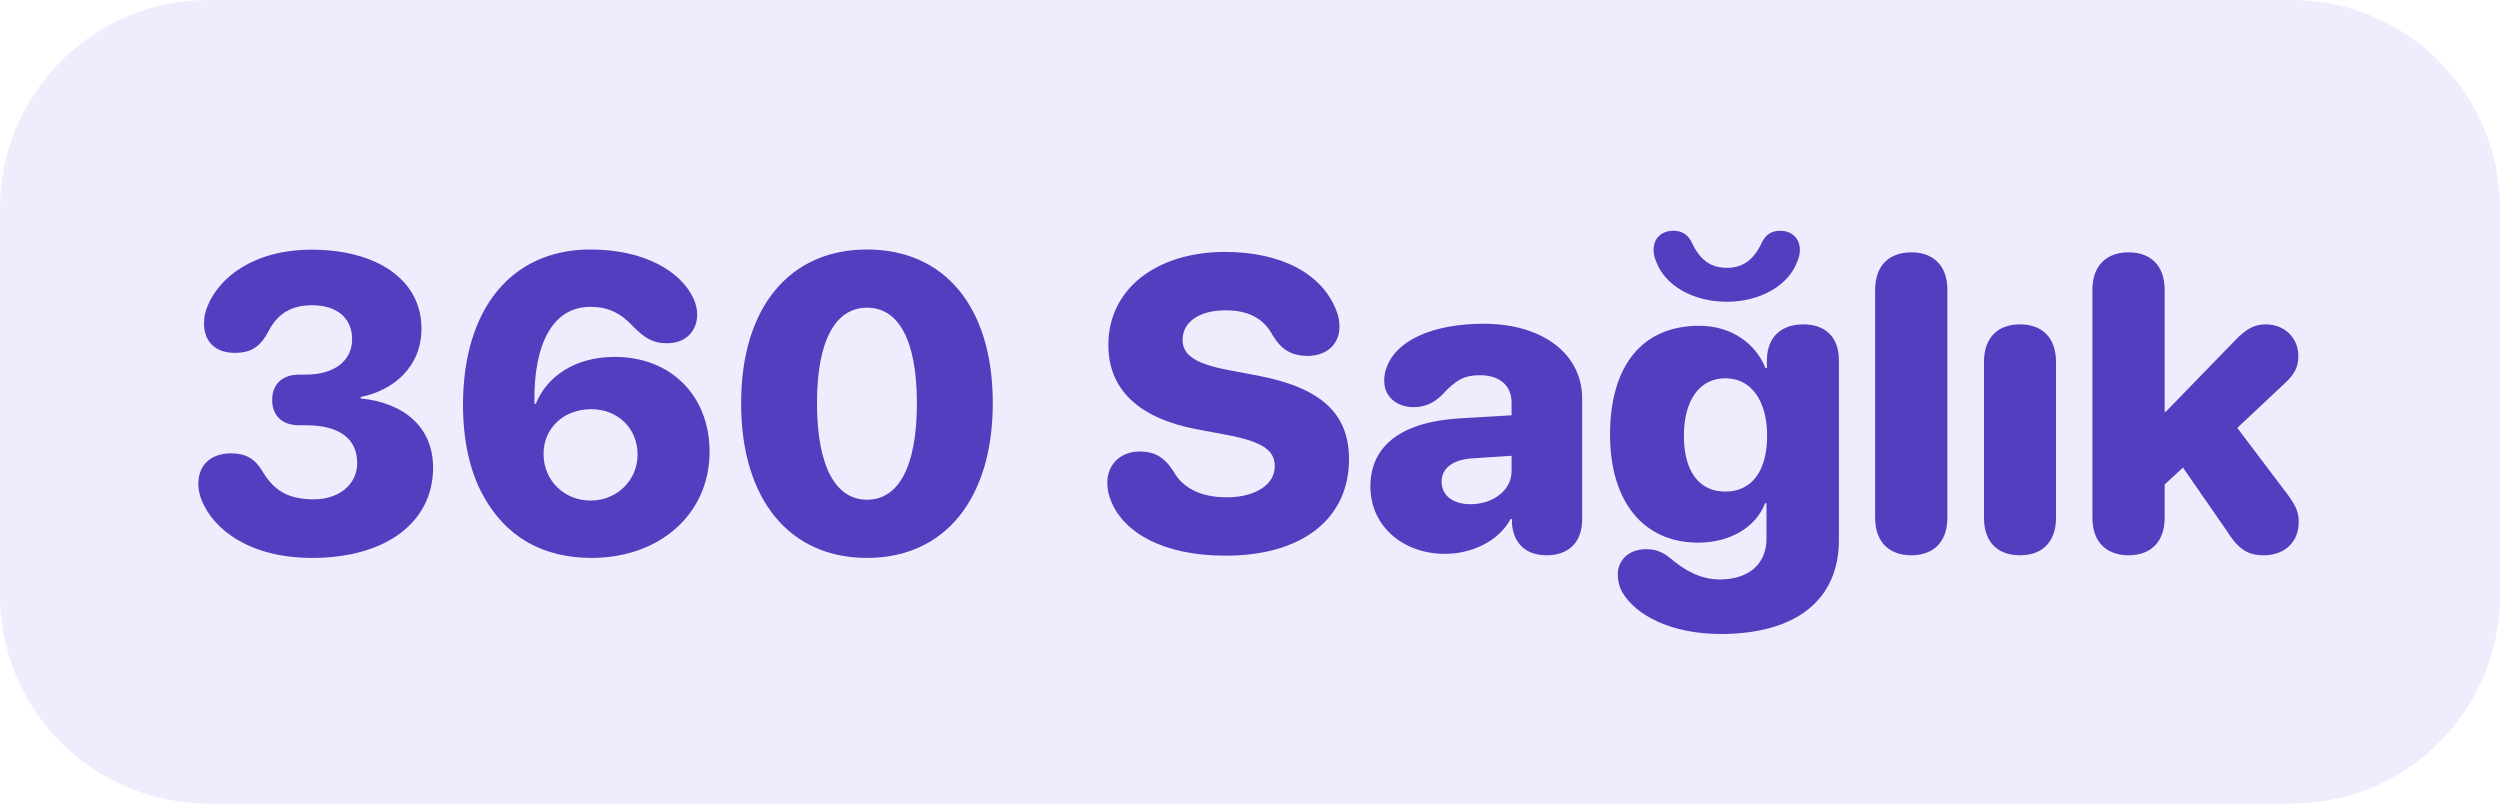
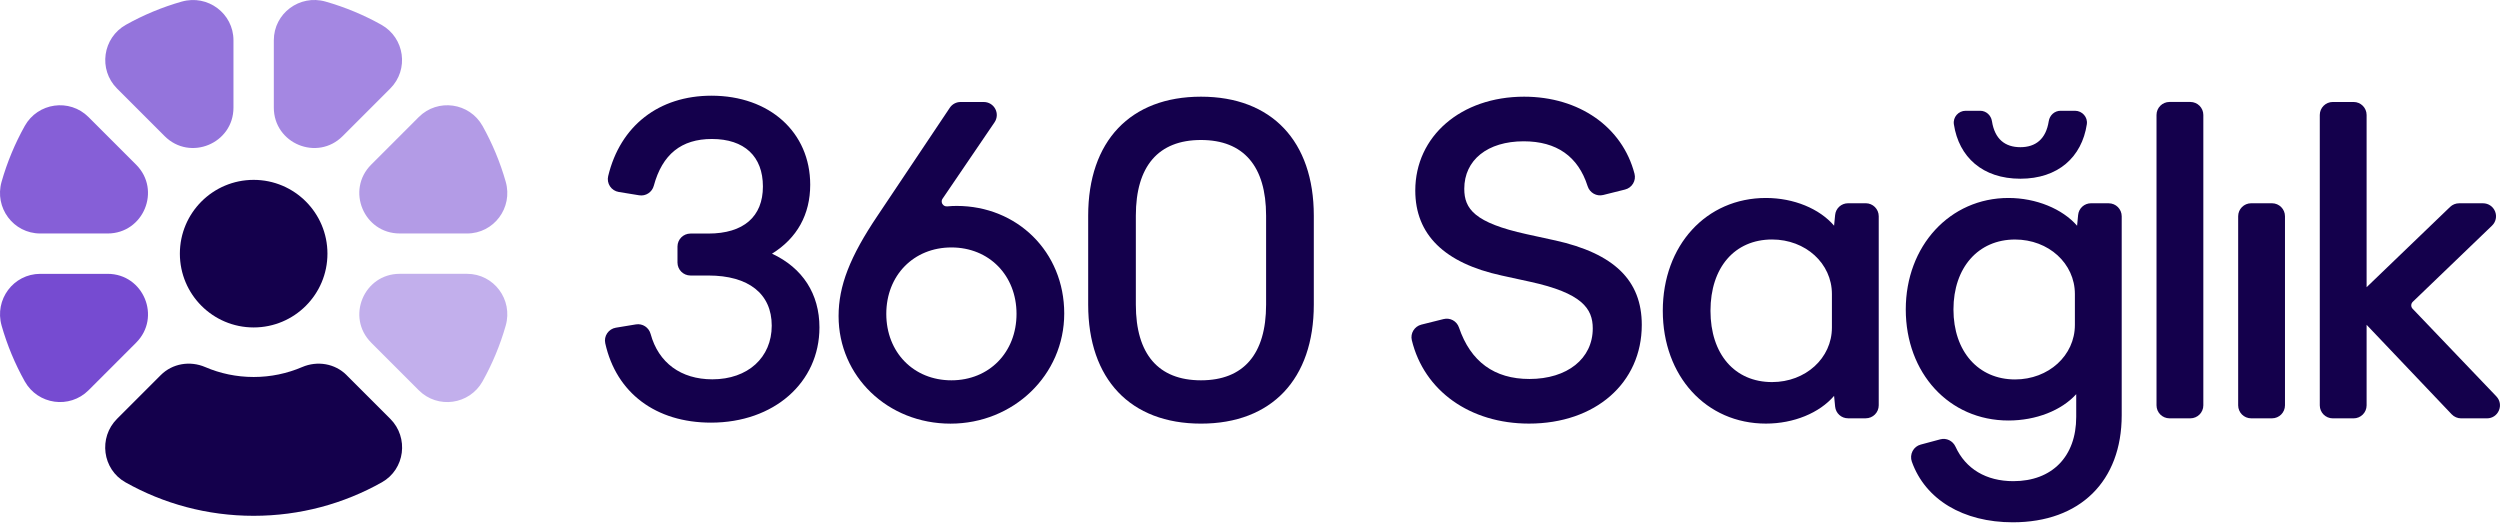
- <svg xmlns="http://www.w3.org/2000/svg" width="168" height="54" viewBox="0 0 168 54" fill="none">
-   <rect width="168" height="54" rx="14" fill="#EEEDFD" />
-   <path d="M20.969 37.492C16.771 37.492 14.365 35.578 13.572 33.664C13.408 33.281 13.326 32.871 13.326 32.516C13.326 31.258 14.16 30.465 15.527 30.465C16.484 30.465 17.1 30.807 17.592 31.6C18.316 32.83 19.205 33.555 21.078 33.555C22.801 33.555 24.004 32.543 24.004 31.121C24.004 29.467 22.773 28.578 20.586 28.578H20.107C18.918 28.578 18.289 27.895 18.289 26.869C18.289 25.871 18.918 25.174 20.107 25.174H20.559C22.486 25.174 23.662 24.23 23.662 22.795C23.662 21.4 22.678 20.512 20.969 20.512C19.561 20.512 18.645 21.086 18.043 22.262C17.482 23.314 16.881 23.711 15.773 23.711C14.406 23.711 13.709 22.891 13.709 21.742C13.709 21.318 13.777 20.977 13.955 20.553C14.734 18.639 17.059 16.779 20.941 16.779C25.234 16.779 28.324 18.734 28.324 22.084C28.324 24.613 26.492 26.227 24.236 26.678V26.773C27.217 27.074 29.104 28.756 29.104 31.422C29.104 35.113 25.918 37.492 20.969 37.492ZM39.754 37.492C36.514 37.492 33.957 36.111 32.398 33.172C31.578 31.641 31.113 29.59 31.113 27.211C31.113 20.73 34.395 16.766 39.672 16.766C43.336 16.766 45.77 18.256 46.603 20.061C46.768 20.43 46.85 20.771 46.85 21.141C46.85 22.207 46.125 23.068 44.812 23.068C43.828 23.068 43.268 22.658 42.57 21.961C41.695 21.018 40.861 20.621 39.672 20.621C37.088 20.621 35.885 23.205 35.912 26.91V27.129H36.008C36.76 25.283 38.647 23.984 41.312 23.984C45.154 23.984 47.684 26.664 47.684 30.355C47.684 34.539 44.334 37.492 39.754 37.492ZM39.685 33.637C41.449 33.637 42.83 32.297 42.844 30.574C42.857 28.77 41.504 27.498 39.727 27.498C37.908 27.498 36.527 28.742 36.527 30.506C36.527 32.283 37.908 33.637 39.685 33.637ZM58.266 37.492C53.043 37.492 49.803 33.555 49.803 27.102C49.803 20.621 53.084 16.766 58.266 16.766C63.461 16.766 66.715 20.607 66.715 27.088C66.715 33.527 63.488 37.492 58.266 37.492ZM58.266 33.582C60.357 33.582 61.615 31.408 61.615 27.102C61.615 22.781 60.344 20.676 58.266 20.676C56.188 20.676 54.902 22.795 54.902 27.088C54.902 31.408 56.188 33.582 58.266 33.582ZM82.356 37.342C78.076 37.342 75.492 35.728 74.672 33.691C74.494 33.281 74.412 32.857 74.412 32.447C74.412 31.189 75.314 30.342 76.586 30.342C77.557 30.342 78.213 30.684 78.856 31.668C79.525 32.898 80.852 33.418 82.438 33.418C84.393 33.418 85.664 32.543 85.664 31.34C85.664 30.246 84.83 29.686 82.492 29.234L80.455 28.852C76.531 28.113 74.481 26.186 74.481 23.178C74.481 19.377 77.775 16.93 82.314 16.93C86.088 16.93 88.85 18.379 89.807 20.881C89.943 21.223 90.012 21.551 90.012 21.961C90.012 23.123 89.164 23.902 87.906 23.916C86.812 23.916 86.129 23.52 85.541 22.562C84.898 21.332 83.805 20.854 82.356 20.854C80.537 20.854 79.471 21.674 79.471 22.836C79.471 23.875 80.359 24.449 82.506 24.859L84.529 25.242C88.74 26.049 90.654 27.758 90.654 30.861C90.654 34.826 87.551 37.342 82.356 37.342ZM97.094 37.219C94.318 37.219 92.09 35.387 92.09 32.693C92.09 29.904 94.236 28.346 98.092 28.113L101.578 27.908V27.061C101.578 25.871 100.73 25.215 99.459 25.215C98.42 25.215 97.846 25.516 96.916 26.527C96.356 27.088 95.74 27.361 95.002 27.361C93.84 27.361 93.019 26.637 93.019 25.598C93.019 25.256 93.061 25.01 93.17 24.723C93.799 22.877 96.287 21.756 99.705 21.756C103.684 21.756 106.322 23.793 106.322 26.787V34.881C106.322 36.535 105.324 37.315 103.943 37.315C102.658 37.315 101.742 36.645 101.605 35.223V34.881H101.51C100.703 36.385 98.885 37.219 97.094 37.219ZM98.816 33.883C100.293 33.883 101.578 32.98 101.578 31.654V30.629L98.871 30.807C97.6 30.902 96.875 31.49 96.875 32.365C96.875 33.309 97.654 33.883 98.816 33.883ZM116.043 20.279C113.732 20.279 111.832 19.145 111.271 17.518C111.162 17.271 111.121 17.025 111.121 16.779C111.121 16.014 111.654 15.508 112.447 15.508C113.035 15.508 113.445 15.768 113.719 16.355C114.252 17.477 114.963 17.996 116.043 17.996C117.109 17.996 117.834 17.477 118.367 16.355C118.641 15.768 119.037 15.508 119.625 15.508C120.418 15.508 120.951 16.027 120.951 16.793C120.951 17.053 120.896 17.312 120.773 17.586C120.186 19.186 118.285 20.279 116.043 20.279ZM115.619 42.605C112.297 42.592 109.945 41.361 109.029 39.816C108.797 39.406 108.715 38.996 108.715 38.6C108.715 37.643 109.453 36.904 110.629 36.904C111.217 36.904 111.736 37.082 112.215 37.492C113.24 38.353 114.279 38.928 115.551 38.941C117.547 38.941 118.709 37.875 118.709 36.193V33.815H118.613C118.025 35.387 116.303 36.467 114.115 36.467C110.451 36.467 108.195 33.719 108.195 29.207C108.195 24.545 110.383 21.893 114.184 21.893C116.344 21.893 117.971 23.068 118.641 24.736H118.736V24.23C118.736 22.562 119.789 21.797 121.184 21.797C122.578 21.797 123.576 22.562 123.576 24.23V36.275C123.576 40.309 120.705 42.605 115.619 42.605ZM115.947 33.035C117.684 33.035 118.75 31.695 118.75 29.289C118.75 26.91 117.67 25.42 115.947 25.42C114.211 25.42 113.158 26.896 113.158 29.289C113.158 31.695 114.197 33.035 115.947 33.035ZM128.443 37.315C127.021 37.315 126.01 36.494 126.01 34.799V19.473C126.01 17.777 127.021 16.957 128.443 16.957C129.852 16.957 130.863 17.777 130.863 19.473V34.799C130.863 36.494 129.852 37.315 128.443 37.315ZM135.744 37.315C134.213 37.315 133.324 36.398 133.324 34.799V24.312C133.324 22.727 134.213 21.797 135.744 21.797C137.262 21.797 138.164 22.727 138.164 24.312V34.799C138.164 36.398 137.262 37.315 135.744 37.315ZM143.045 37.315C141.623 37.315 140.611 36.494 140.611 34.799V19.473C140.611 17.777 141.623 16.957 143.045 16.957C144.453 16.957 145.465 17.777 145.465 19.473V27.662H145.547L150.277 22.795C150.961 22.098 151.508 21.797 152.26 21.797C153.518 21.797 154.447 22.699 154.447 23.916C154.447 24.668 154.215 25.133 153.49 25.803L150.346 28.756L153.764 33.281C154.311 34.033 154.475 34.457 154.475 35.086C154.475 36.426 153.518 37.315 152.137 37.315C151.029 37.315 150.428 36.918 149.621 35.647L146.695 31.422L145.465 32.557V34.799C145.465 36.494 144.453 37.315 143.045 37.315Z" fill="#543EBF" />
+ <svg xmlns="http://www.w3.org/2000/svg" id="Layer_2" data-name="Layer 2" viewBox="0 0 1090.95 227.91">
+   <defs>
+     <style>
+       .cls-1 {
+         fill: #764bd1;
+       }
+ 
+       .cls-1, .cls-2, .cls-3, .cls-4, .cls-5, .cls-6, .cls-7 {
+         stroke-width: 0px;
+       }
+ 
+       .cls-2 {
+         fill: #9474dc;
+       }
+ 
+       .cls-3 {
+         fill: #14004c;
+       }
+ 
+       .cls-4 {
+         fill: #b39be6;
+       }
+ 
+       .cls-5 {
+         fill: #a487e2;
+       }
+ 
+       .cls-6 {
+         fill: #865fd7;
+       }
+ 
+       .cls-7 {
+         fill: #c2afec;
+       }
+     </style>
+   </defs>
+   <g id="Layer_1-2" data-name="Layer 1">
+     <g>
+       <g>
+         <path class="cls-1" d="M.69,142.06c2.44,8.57,5.85,16.73,10.11,24.35,5.7,10.2,19.57,12.15,27.84,3.89l20.76-20.76c11.09-11.09,3.23-30.04-12.44-30.04h-29.37c-11.75,0-20.11,11.27-16.89,22.57Z" />
+         <path class="cls-7" d="M161.98,149.54l20.76,20.76c8.27,8.27,22.13,6.32,27.84-3.89,4.26-7.62,7.67-15.78,10.11-24.35,3.22-11.3-5.14-22.57-16.89-22.57h-29.37c-15.68,0-23.53,18.96-12.44,30.04Z" />
+         <path class="cls-6" d="M10.8,54.97c-4.26,7.62-7.67,15.78-10.11,24.35-3.22,11.3,5.14,22.57,16.89,22.57h29.37c15.68,0,23.53-18.96,12.44-30.04l-20.76-20.76c-8.27-8.27-22.13-6.32-27.84,3.89Z" />
+         <path class="cls-4" d="M174.43,101.89h29.37c11.75,0,20.11-11.27,16.89-22.57-2.44-8.57-5.85-16.73-10.11-24.35-5.7-10.2-19.57-12.15-27.84-3.89l-20.76,20.76c-11.09,11.09-3.23,30.04,12.44,30.04Z" />
+         <path class="cls-5" d="M119.49,17.59v29.37c0,15.68,18.96,23.53,30.04,12.44l20.76-20.76c8.27-8.27,6.32-22.13-3.88-27.84-7.62-4.26-15.78-7.67-24.35-10.11-11.3-3.22-22.57,5.14-22.57,16.89Z" />
+         <path class="cls-2" d="M79.32.69c-8.57,2.44-16.73,5.85-24.35,10.11-10.2,5.7-12.15,19.57-3.89,27.84l20.76,20.76c11.09,11.09,30.04,3.23,30.04-12.44v-29.37c0-11.75-11.27-20.11-22.57-16.89Z" />
+         <circle class="cls-3" cx="110.69" cy="110.69" r="32.2" />
+         <path class="cls-3" d="M151.26,163.7c-5.1-5.1-12.78-6.36-19.41-3.52-6.49,2.78-13.64,4.33-21.15,4.33s-14.66-1.54-21.15-4.33c-6.64-2.84-14.31-1.59-19.41,3.52l-19.06,19.06c-8.19,8.19-6.43,22.02,3.66,27.71,16.54,9.31,35.62,14.62,55.95,14.62s39.41-5.32,55.95-14.62c10.09-5.68,11.85-19.51,3.66-27.71l-19.06-19.06Z" />
+       </g>
+       <g>
+         <path class="cls-3" d="M336.9,110.69c10.92-6.75,16.66-17.09,16.66-30.08,0-22.88-17.72-38.85-43.08-38.85-22.95,0-39.81,13.12-45.09,35.1-.36,1.52-.07,3.13.79,4.44.87,1.32,2.27,2.22,3.83,2.47l8.91,1.45c2.86.47,5.62-1.32,6.38-4.15,3.72-13.74,12.02-20.42,25.36-20.42,14.15,0,22.26,7.56,22.26,20.73s-8.45,20.54-23.8,20.54h-7.81c-3.13,0-5.67,2.54-5.67,5.67v6.97c0,3.13,2.54,5.67,5.67,5.67h7.81c17.57,0,27.65,7.97,27.65,21.88s-10.42,23.42-25.92,23.42c-13.69,0-23.51-7.22-26.93-19.79-.78-2.86-3.52-4.66-6.41-4.18l-8.76,1.44h0c-1.54.25-2.92,1.14-3.79,2.43-.88,1.3-1.17,2.85-.84,4.37,4.81,21.68,22.06,34.63,46.16,34.63,27.41,0,47.31-17.47,47.31-41.54,0-14.63-7.32-25.96-20.7-32.19Z" />
+         <path class="cls-3" d="M417.48,89.86c-1.37,0-2.74.07-4.1.2-.92.08-1.7-.32-2.15-1.07-.2-.35-.6-1.26.08-2.27l22.69-33.35c1.18-1.74,1.31-3.98.32-5.84-.98-1.86-2.9-3.02-5.01-3.02h-10.13c-1.9,0-3.66.94-4.71,2.52l-31.51,47.08c-12.09,17.94-17.02,30.64-17.02,43.84,0,26.31,21.46,46.92,48.85,46.92s49.62-21.12,49.62-48.08-20.61-46.93-46.93-46.93ZM415.17,165.96c-16.46,0-28.41-12.19-28.41-28.99s11.95-28.99,28.41-28.99,28.42,12.19,28.42,28.99-11.95,28.99-28.42,28.99Z" />
+         <path class="cls-3" d="M524.09,42.19c-30.83,0-49.23,19.41-49.23,51.92v38.83c0,32.51,18.4,51.92,49.23,51.92s49.23-19.41,49.23-51.92v-38.83c0-32.51-18.4-51.92-49.23-51.92ZM552.5,94.11v38.83c0,21.61-9.83,33.02-28.42,33.02s-28.42-11.42-28.42-33.02v-38.83c0-21.61,9.83-33.02,28.42-33.02s28.42,11.42,28.42,33.02Z" />
+         <path class="cls-3" d="M678.53,104.89l-12.3-2.69c-22.79-5-27.25-11.05-27.25-19.81,0-12.59,10.17-20.73,25.92-20.73,14.39,0,23.78,6.59,27.91,19.59.92,2.88,3.9,4.57,6.79,3.84l9.53-2.38c1.49-.37,2.74-1.3,3.52-2.62.77-1.29.99-2.8.62-4.25-5.29-20.44-24.2-33.65-48.17-33.65-27.53,0-47.5,17.23-47.5,40.97,0,19.18,12.69,31.65,37.71,37.08l12.3,2.69c22.78,4.95,27.44,11.73,27.44,20.38,0,13.2-11.11,22.07-27.65,22.07-15.31,0-25.65-7.56-30.73-22.45-.96-2.83-3.86-4.42-6.74-3.69l-9.69,2.42h0c-3.01.76-4.88,3.81-4.15,6.8,5.36,22.11,25.42,36.39,51.12,36.39,28.99,0,49.23-17.71,49.23-43.08,0-19.42-12.04-31.15-37.9-36.89Z" />
+         <path class="cls-3" d="M814.17,88.7h-7.72c-2.94,0-5.37,2.21-5.64,5.13l-.45,4.66c-6.38-7.45-17.6-12.1-29.75-12.1-26.08,0-45,20.71-45,49.23s18.93,49.23,45,49.23c12.15,0,23.37-4.65,29.75-12.1l.45,4.66c.28,2.93,2.7,5.13,5.64,5.13h7.72c3.13,0,5.67-2.54,5.67-5.67v-82.51c0-3.13-2.54-5.67-5.67-5.67ZM799.41,128.32v14.61c0,13.35-11.47,23.8-26.11,23.8-16.33,0-26.88-12.21-26.88-31.11s10.55-31.11,26.88-31.11c14.64,0,26.11,10.45,26.11,23.8Z" />
+         <path class="cls-3" d="M920.21,88.7h-7.72c-2.94,0-5.37,2.21-5.64,5.13l-.45,4.68c-6.4-7.37-17.89-12.12-29.95-12.12-25.55,0-44.81,20.92-44.81,48.65s18.85,48.46,44.81,48.46c12.07,0,23.15-4.41,29.57-11.49v9.93c0,17.29-10.52,28.03-27.45,28.03-11.84,0-20.8-5.35-25.23-15.05-1.18-2.58-3.98-3.93-6.66-3.2l-8.54,2.29h0c-1.54.41-2.79,1.42-3.53,2.83-.74,1.42-.86,3.11-.32,4.63,5.91,16.56,22.39,26.45,44.08,26.45,29.3,0,47.5-17.91,47.5-46.73v-86.81c0-3.13-2.54-5.67-5.67-5.67ZM905.44,128.32v13.46c0,13.35-11.47,23.8-26.11,23.8-16.08,0-26.88-12.27-26.88-30.53s10.8-30.53,26.88-30.53c14.64,0,26.11,10.45,26.11,23.8Z" />
+         <rect class="cls-3" x="941.06" y="44.49" width="20.43" height="138.06" rx="5.67" ry="5.67" />
+         <rect class="cls-3" x="976.69" y="88.7" width="20.43" height="93.85" rx="5.67" ry="5.67" />
+         <path class="cls-3" d="M1089.36,172.97l-36.54-38.23c-.82-.85-.79-2.22.07-3.04l34.58-33.24c1.68-1.61,2.2-4.05,1.33-6.2-.87-2.16-2.93-3.55-5.26-3.55h-10.43c-1.48,0-2.87.56-3.93,1.58l-36.44,35.04V50.17c0-3.13-2.54-5.67-5.67-5.67h-9.09c-3.13,0-5.67,2.54-5.67,5.67v126.72c0,3.13,2.54,5.67,5.67,5.67h9.09c3.13,0,5.67-2.54,5.67-5.67v-35.15l37.13,39.06c1.07,1.12,2.56,1.76,4.11,1.76h11.28c2.31,0,4.31-1.32,5.21-3.44.91-2.12.48-4.48-1.12-6.15Z" />
+         <path class="cls-3" d="M905.5,48.34c3.14,0,5.63,2.79,5.15,5.89-2.18,14.33-12.54,23.76-29.01,23.76s-26.83-9.43-29.01-23.76c-.47-3.11,2.01-5.89,5.15-5.89h6.32c2.62,0,4.75,1.96,5.15,4.55,1.21,7.82,5.73,11.34,12.39,11.34s11.18-3.52,12.39-11.34c.4-2.59,2.53-4.55,5.15-4.55h6.32Z" />
+       </g>
+     </g>
+   </g>
</svg>
